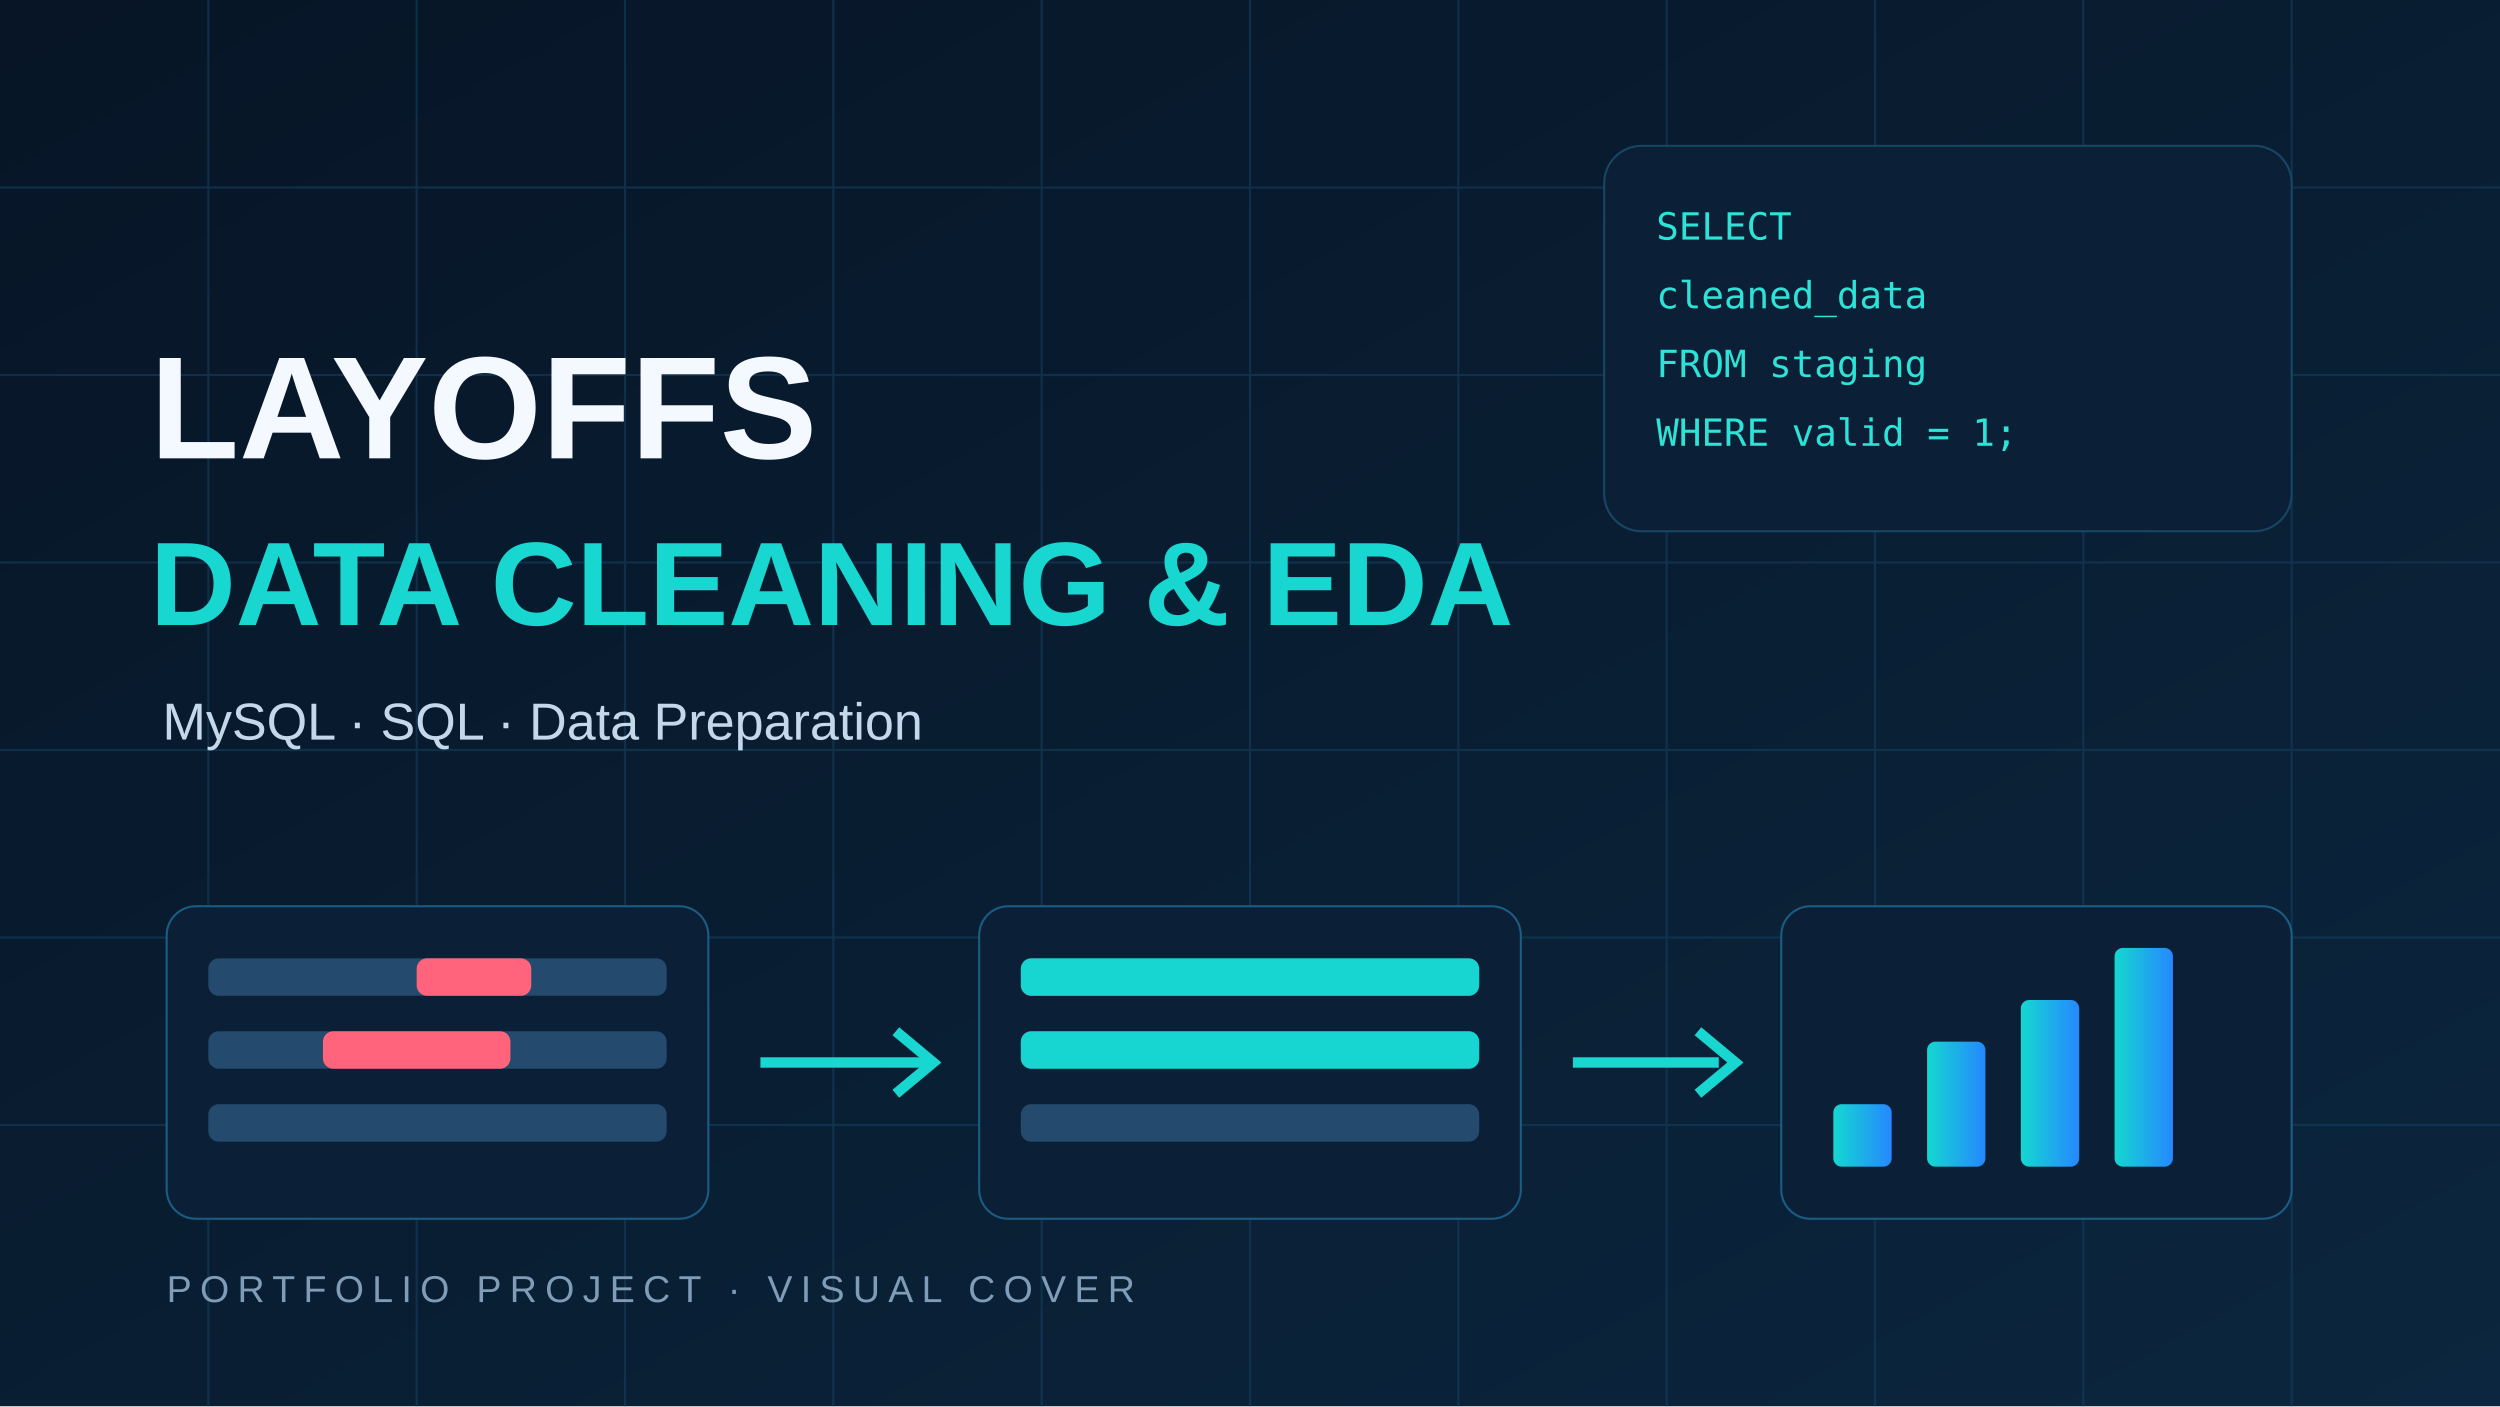
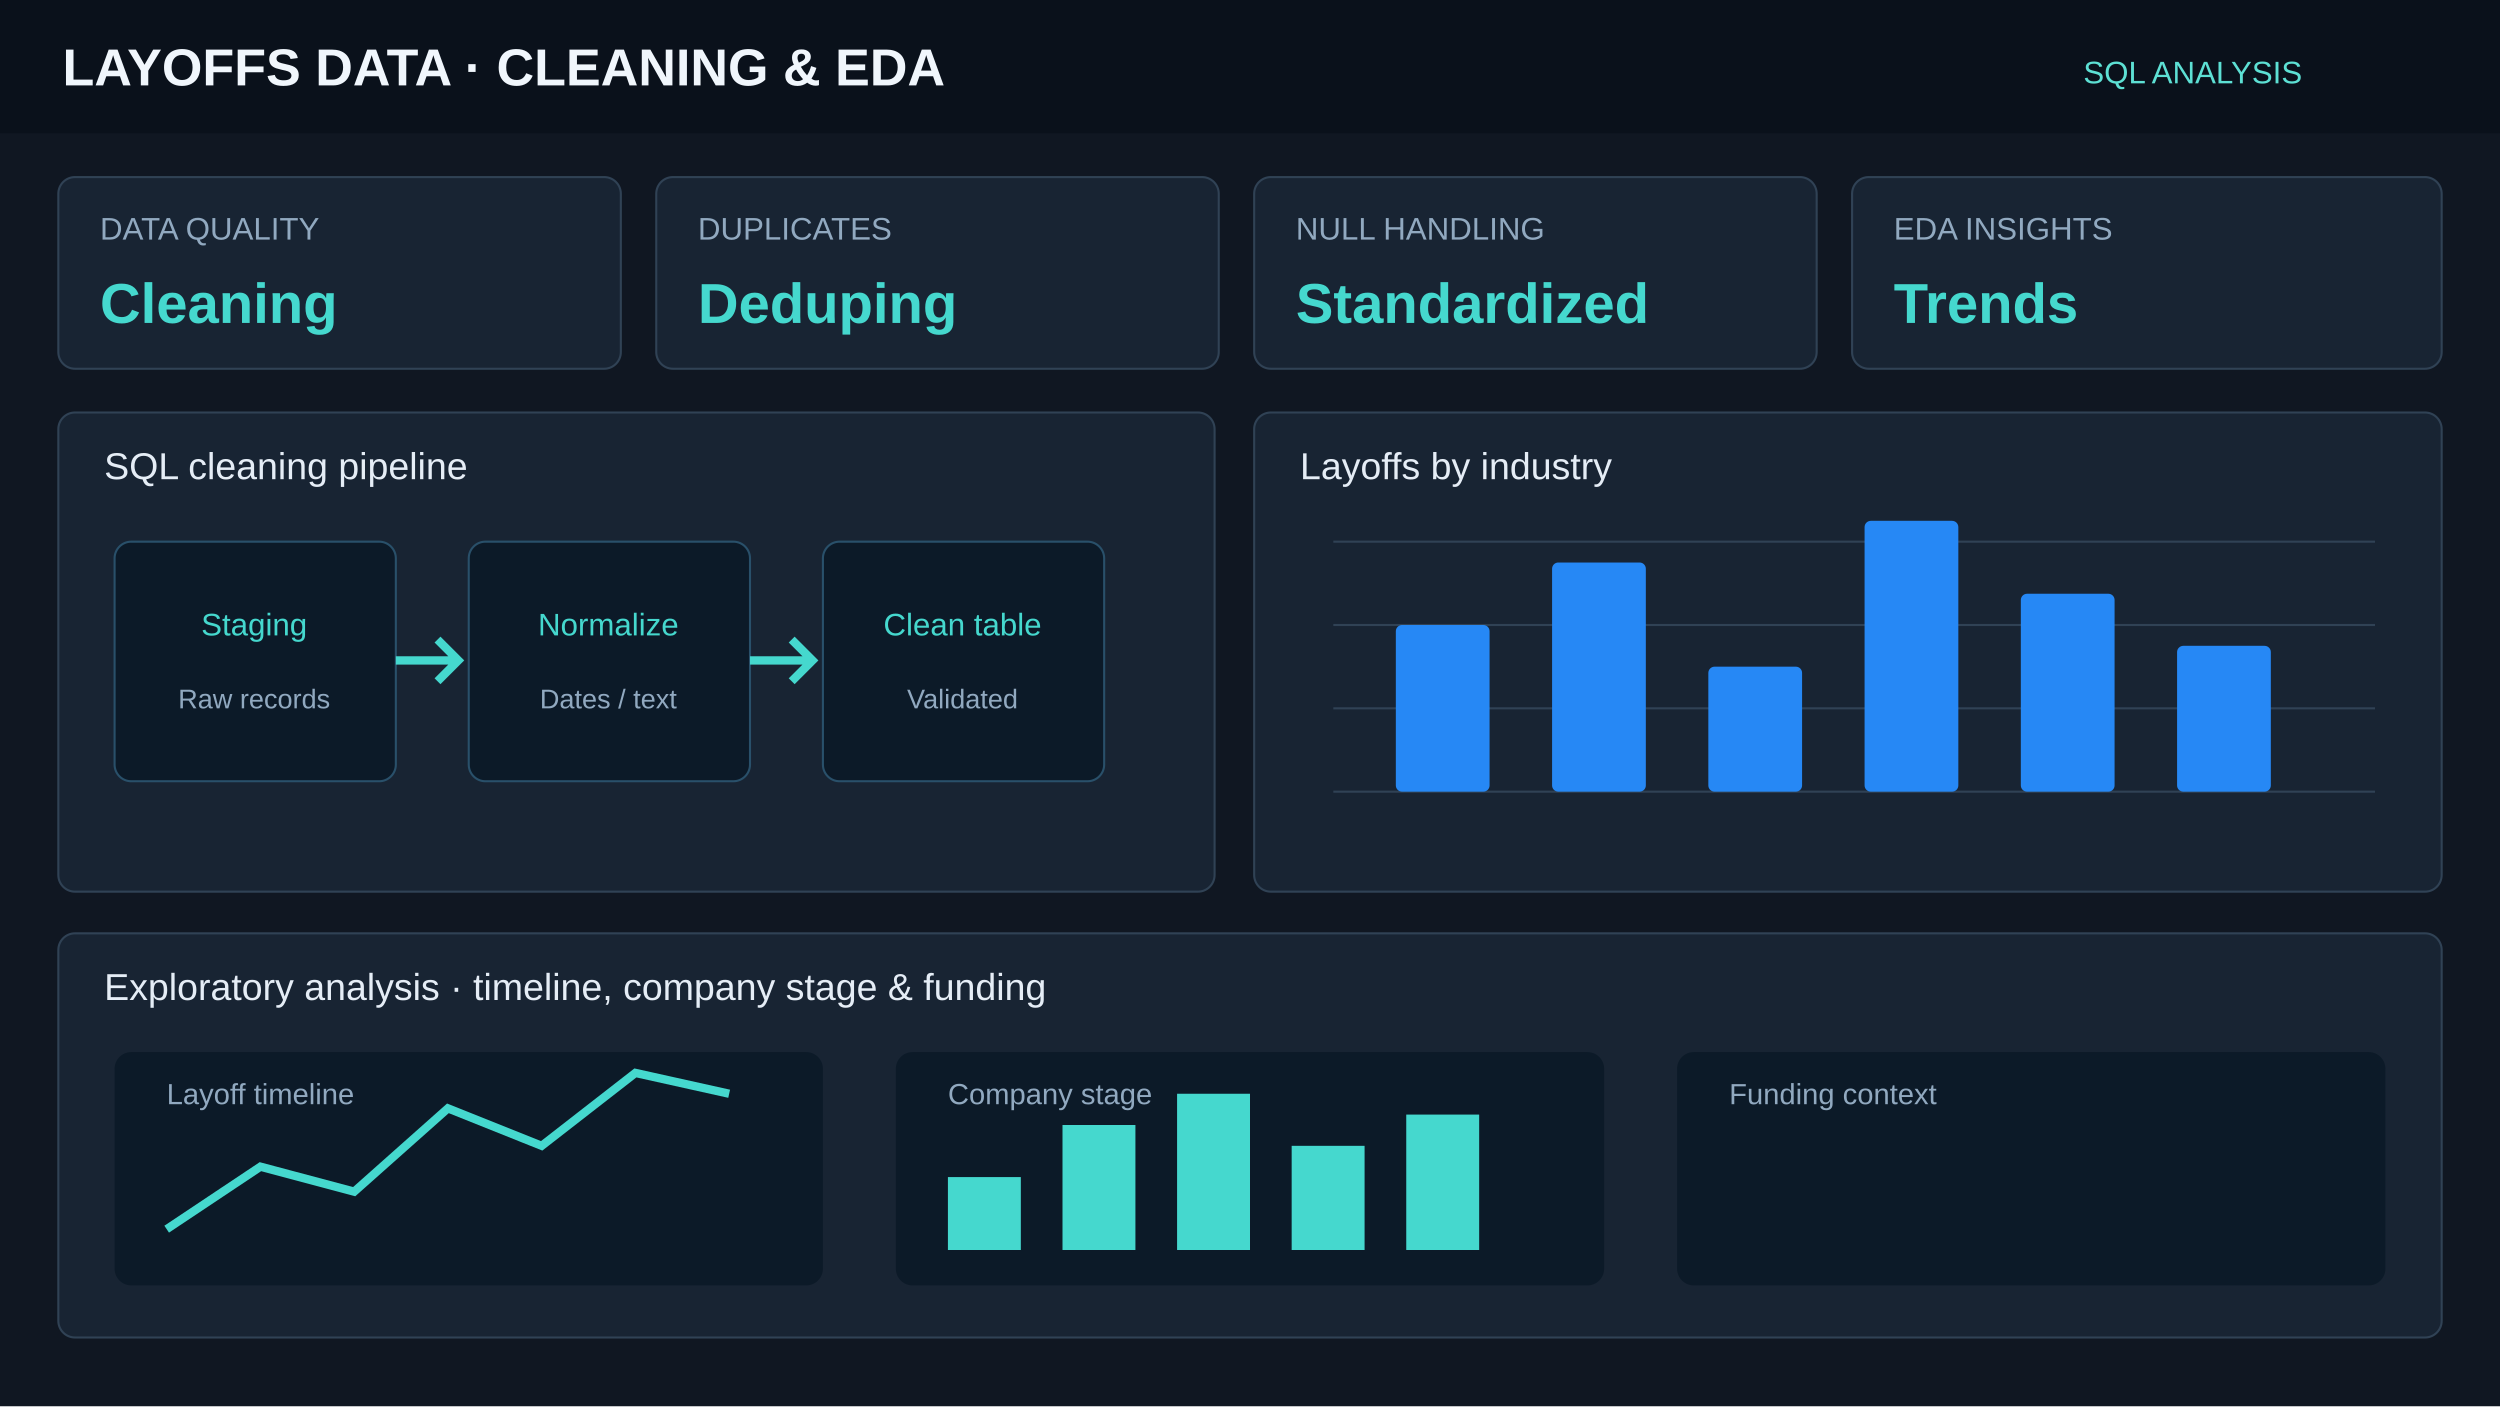
<svg xmlns="http://www.w3.org/2000/svg" viewBox="0 0 1200 675">
-   <defs>
-     <linearGradient id="bg" x2="1" y2="1">
-       <stop stop-color="#071526" />
-       <stop offset="1" stop-color="#0b263e" />
-     </linearGradient>
-     <linearGradient id="a">
-       <stop stop-color="#14d8d0" />
-       <stop offset="1" stop-color="#2588ff" />
-     </linearGradient>
-   </defs>
-   <rect width="1200" height="675" fill="url(#bg)" />
-   <g fill="none" stroke="#123c5b" opacity=".65">
-     <path d="M0 90H1200M0 180H1200M0 270H1200M0 360H1200M0 450H1200M0 540H1200" />
-     <path d="M100 0V675M200 0V675M300 0V675M400 0V675M500 0V675M600 0V675M700 0V675M800 0V675M900 0V675M1000 0V675M1100 0V675" />
-   </g>
-   <text x="72" y="220" fill="#f4f8ff" font-family="Arial,sans-serif" font-size="70" font-weight="800">LAYOFFS</text>
-   <text x="72" y="300" fill="#18d7d0" font-family="Arial,sans-serif" font-size="57" font-weight="800">DATA CLEANING &amp; EDA</text>
-   <text x="78" y="355" fill="#c4d8eb" font-family="Arial,sans-serif" font-size="25">MySQL · SQL · Data Preparation</text>
-   <g transform="translate(770 70)">
-     <rect width="330" height="185" rx="18" fill="#0b2036" stroke="#174665" />
-     <g font-family="monospace" font-size="18" fill="#2de2d6">
-       <text x="25" y="45">SELECT</text>
-       <text x="25" y="78">  cleaned_data</text>
-       <text x="25" y="111">FROM staging</text>
-       <text x="25" y="144">WHERE valid = 1;</text>
+   <rect width="1200" height="675" fill="#101722" />
+   <rect width="1200" height="64" fill="#0a111b" />
+   <text x="30" y="41" fill="#f0f6fc" font-family="Arial" font-size="25" font-weight="700">LAYOFFS DATA · CLEANING &amp; EDA</text>
+   <text x="1000" y="40" fill="#5de0d4" font-family="Arial" font-size="15">SQL ANALYSIS</text>
+   <g font-family="Arial">
+     <g fill="#182433" stroke="#304255">
+       <rect x="28" y="85" width="270" height="92" rx="8" />
+       <rect x="315" y="85" width="270" height="92" rx="8" />
+       <rect x="602" y="85" width="270" height="92" rx="8" />
+       <rect x="889" y="85" width="283" height="92" rx="8" />
+     </g>
+     <g fill="#91a9c0" font-size="15">
+       <text x="48" y="115">DATA QUALITY</text>
+       <text x="335" y="115">DUPLICATES</text>
+       <text x="622" y="115">NULL HANDLING</text>
+       <text x="909" y="115">EDA INSIGHTS</text>
+     </g>
+     <g fill="#45d8ce" font-size="27" font-weight="700">
+       <text x="48" y="155">Cleaning</text>
+       <text x="335" y="155">Deduping</text>
+       <text x="622" y="155">Standardized</text>
+       <text x="909" y="155">Trends</text>
+     </g>
+     <rect x="28" y="198" width="555" height="230" rx="8" fill="#182433" stroke="#304255" />
+     <text x="50" y="230" fill="#e5edf6" font-size="18">SQL cleaning pipeline</text>
+     <g fill="#0c1a28" stroke="#29506a">
+       <rect x="55" y="260" width="135" height="115" rx="8" />
+       <rect x="225" y="260" width="135" height="115" rx="8" />
+       <rect x="395" y="260" width="135" height="115" rx="8" />
+     </g>
+     <g fill="#45d8ce" font-size="15" text-anchor="middle">
+       <text x="122" y="305">Staging</text>
+       <text x="292" y="305">Normalize</text>
+       <text x="462" y="305">Clean table</text>
+     </g>
+     <g stroke="#45d8ce" stroke-width="4" fill="none">
+       <path d="M190 317h30m-10-10 10 10-10 10M360 317h30m-10-10 10 10-10 10" />
+     </g>
+     <g fill="#91a9c0" font-size="13" text-anchor="middle">
+       <text x="122" y="340">Raw records</text>
+       <text x="292" y="340">Dates / text</text>
+       <text x="462" y="340">Validated</text>
+     </g>
+     <rect x="602" y="198" width="570" height="230" rx="8" fill="#182433" stroke="#304255" />
+     <text x="624" y="230" fill="#e5edf6" font-size="18">Layoffs by industry</text>
+     <g stroke="#304255">
+       <path d="M640 380H1140M640 340H1140M640 300H1140M640 260H1140" />
+     </g>
+     <g fill="#2688f5">
+       <rect x="670" y="300" width="45" height="80" rx="3" />
+       <rect x="745" y="270" width="45" height="110" rx="3" />
+       <rect x="820" y="320" width="45" height="60" rx="3" />
+       <rect x="895" y="250" width="45" height="130" rx="3" />
+       <rect x="970" y="285" width="45" height="95" rx="3" />
+       <rect x="1045" y="310" width="45" height="70" rx="3" />
+     </g>
+     <rect x="28" y="448" width="1144" height="194" rx="8" fill="#182433" stroke="#304255" />
+     <text x="50" y="480" fill="#e5edf6" font-size="18">Exploratory analysis · timeline, company stage &amp; funding</text>
+     <g fill="#0c1a28">
+       <rect x="55" y="505" width="340" height="112" rx="8" />
+       <rect x="430" y="505" width="340" height="112" rx="8" />
+       <rect x="805" y="505" width="340" height="112" rx="8" />
+     </g>
+     <g fill="#45d8ce">
+       <path d="M80 590l45-30 45 12 45-40 45 18 45-35 45 10" fill="none" stroke="#45d8ce" stroke-width="4" />
+       <rect x="455" y="565" width="35" height="35" />
+       <rect x="510" y="540" width="35" height="60" />
+       <rect x="565" y="525" width="35" height="75" />
+       <rect x="620" y="550" width="35" height="50" />
+       <rect x="675" y="535" width="35" height="65" />
+     </g>
+     <g fill="#91a9c0" font-size="14">
+       <text x="80" y="530">Layoff timeline</text>
+       <text x="455" y="530">Company stage</text>
+       <text x="830" y="530">Funding context</text>
    </g>
  </g>
-   <g transform="translate(80 435)">
-     <rect width="260" height="150" rx="14" fill="#0b2036" stroke="#1b5c83" />
-     <g fill="#244a6d">
-       <rect x="20" y="25" width="220" height="18" rx="5" />
-       <rect x="20" y="60" width="220" height="18" rx="5" />
-       <rect x="20" y="95" width="220" height="18" rx="5" />
-     </g>
-     <g fill="#ff647c">
-       <rect x="120" y="25" width="55" height="18" rx="5" />
-       <rect x="75" y="60" width="90" height="18" rx="5" />
-     </g>
-   </g>
-   <path d="M365 510h80" stroke="#18d7d0" stroke-width="5" />
-   <path d="M430 495l18 15-18 15" fill="none" stroke="#18d7d0" stroke-width="5" />
-   <g transform="translate(470 435)">
-     <rect width="260" height="150" rx="14" fill="#0b2036" stroke="#1b5c83" />
-     <g fill="#244a6d">
-       <rect x="20" y="25" width="220" height="18" rx="5" />
-       <rect x="20" y="60" width="220" height="18" rx="5" />
-       <rect x="20" y="95" width="220" height="18" rx="5" />
-     </g>
-     <g fill="#17d5d0">
-       <rect x="20" y="25" width="220" height="18" rx="5" />
-       <rect x="20" y="60" width="220" height="18" rx="5" />
-     </g>
-   </g>
-   <path d="M755 510h70" stroke="#18d7d0" stroke-width="5" />
-   <path d="M815 495l18 15-18 15" fill="none" stroke="#18d7d0" stroke-width="5" />
-   <g transform="translate(855 435)">
-     <rect width="245" height="150" rx="14" fill="#0b2036" stroke="#1b5c83" />
-     <g fill="url(#a)">
-       <rect x="25" y="95" width="28" height="30" rx="4" />
-       <rect x="70" y="65" width="28" height="60" rx="4" />
-       <rect x="115" y="45" width="28" height="80" rx="4" />
-       <rect x="160" y="20" width="28" height="105" rx="4" />
-     </g>
-   </g>
-   <text x="80" y="625" fill="#7f9db8" font-family="Arial,sans-serif" font-size="18" letter-spacing="4">PORTFOLIO PROJECT · VISUAL COVER</text>
</svg>
